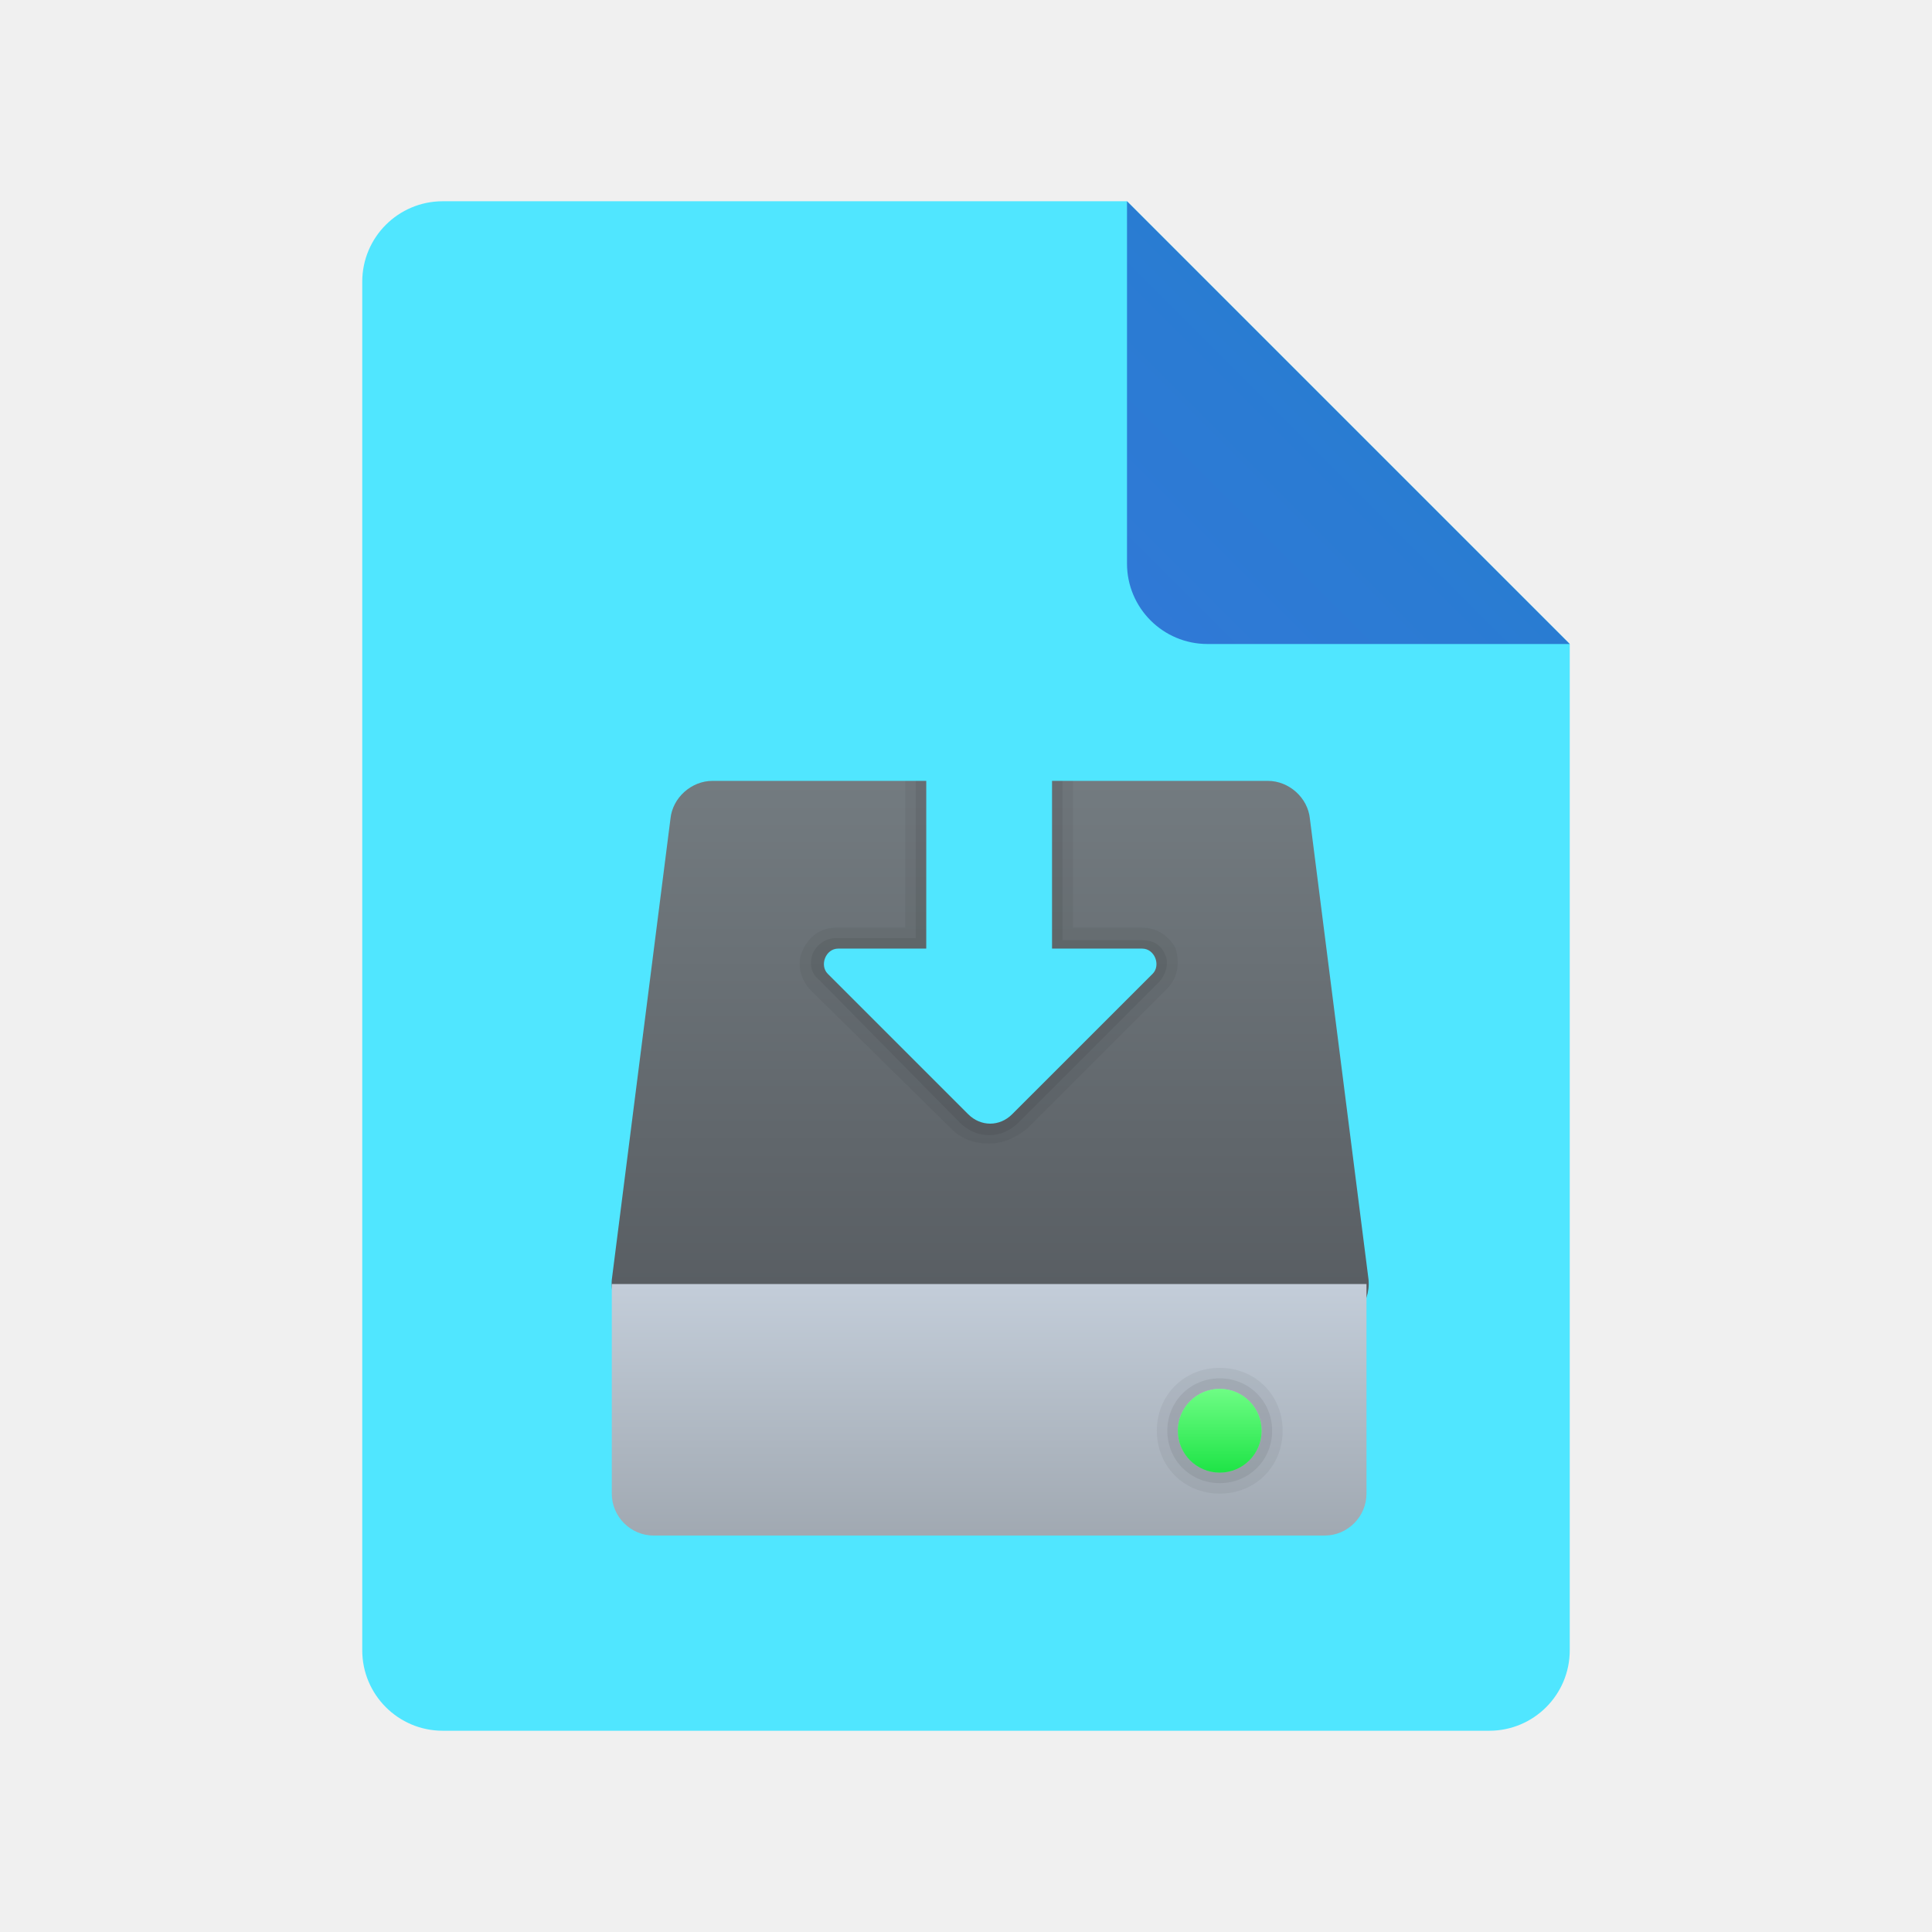
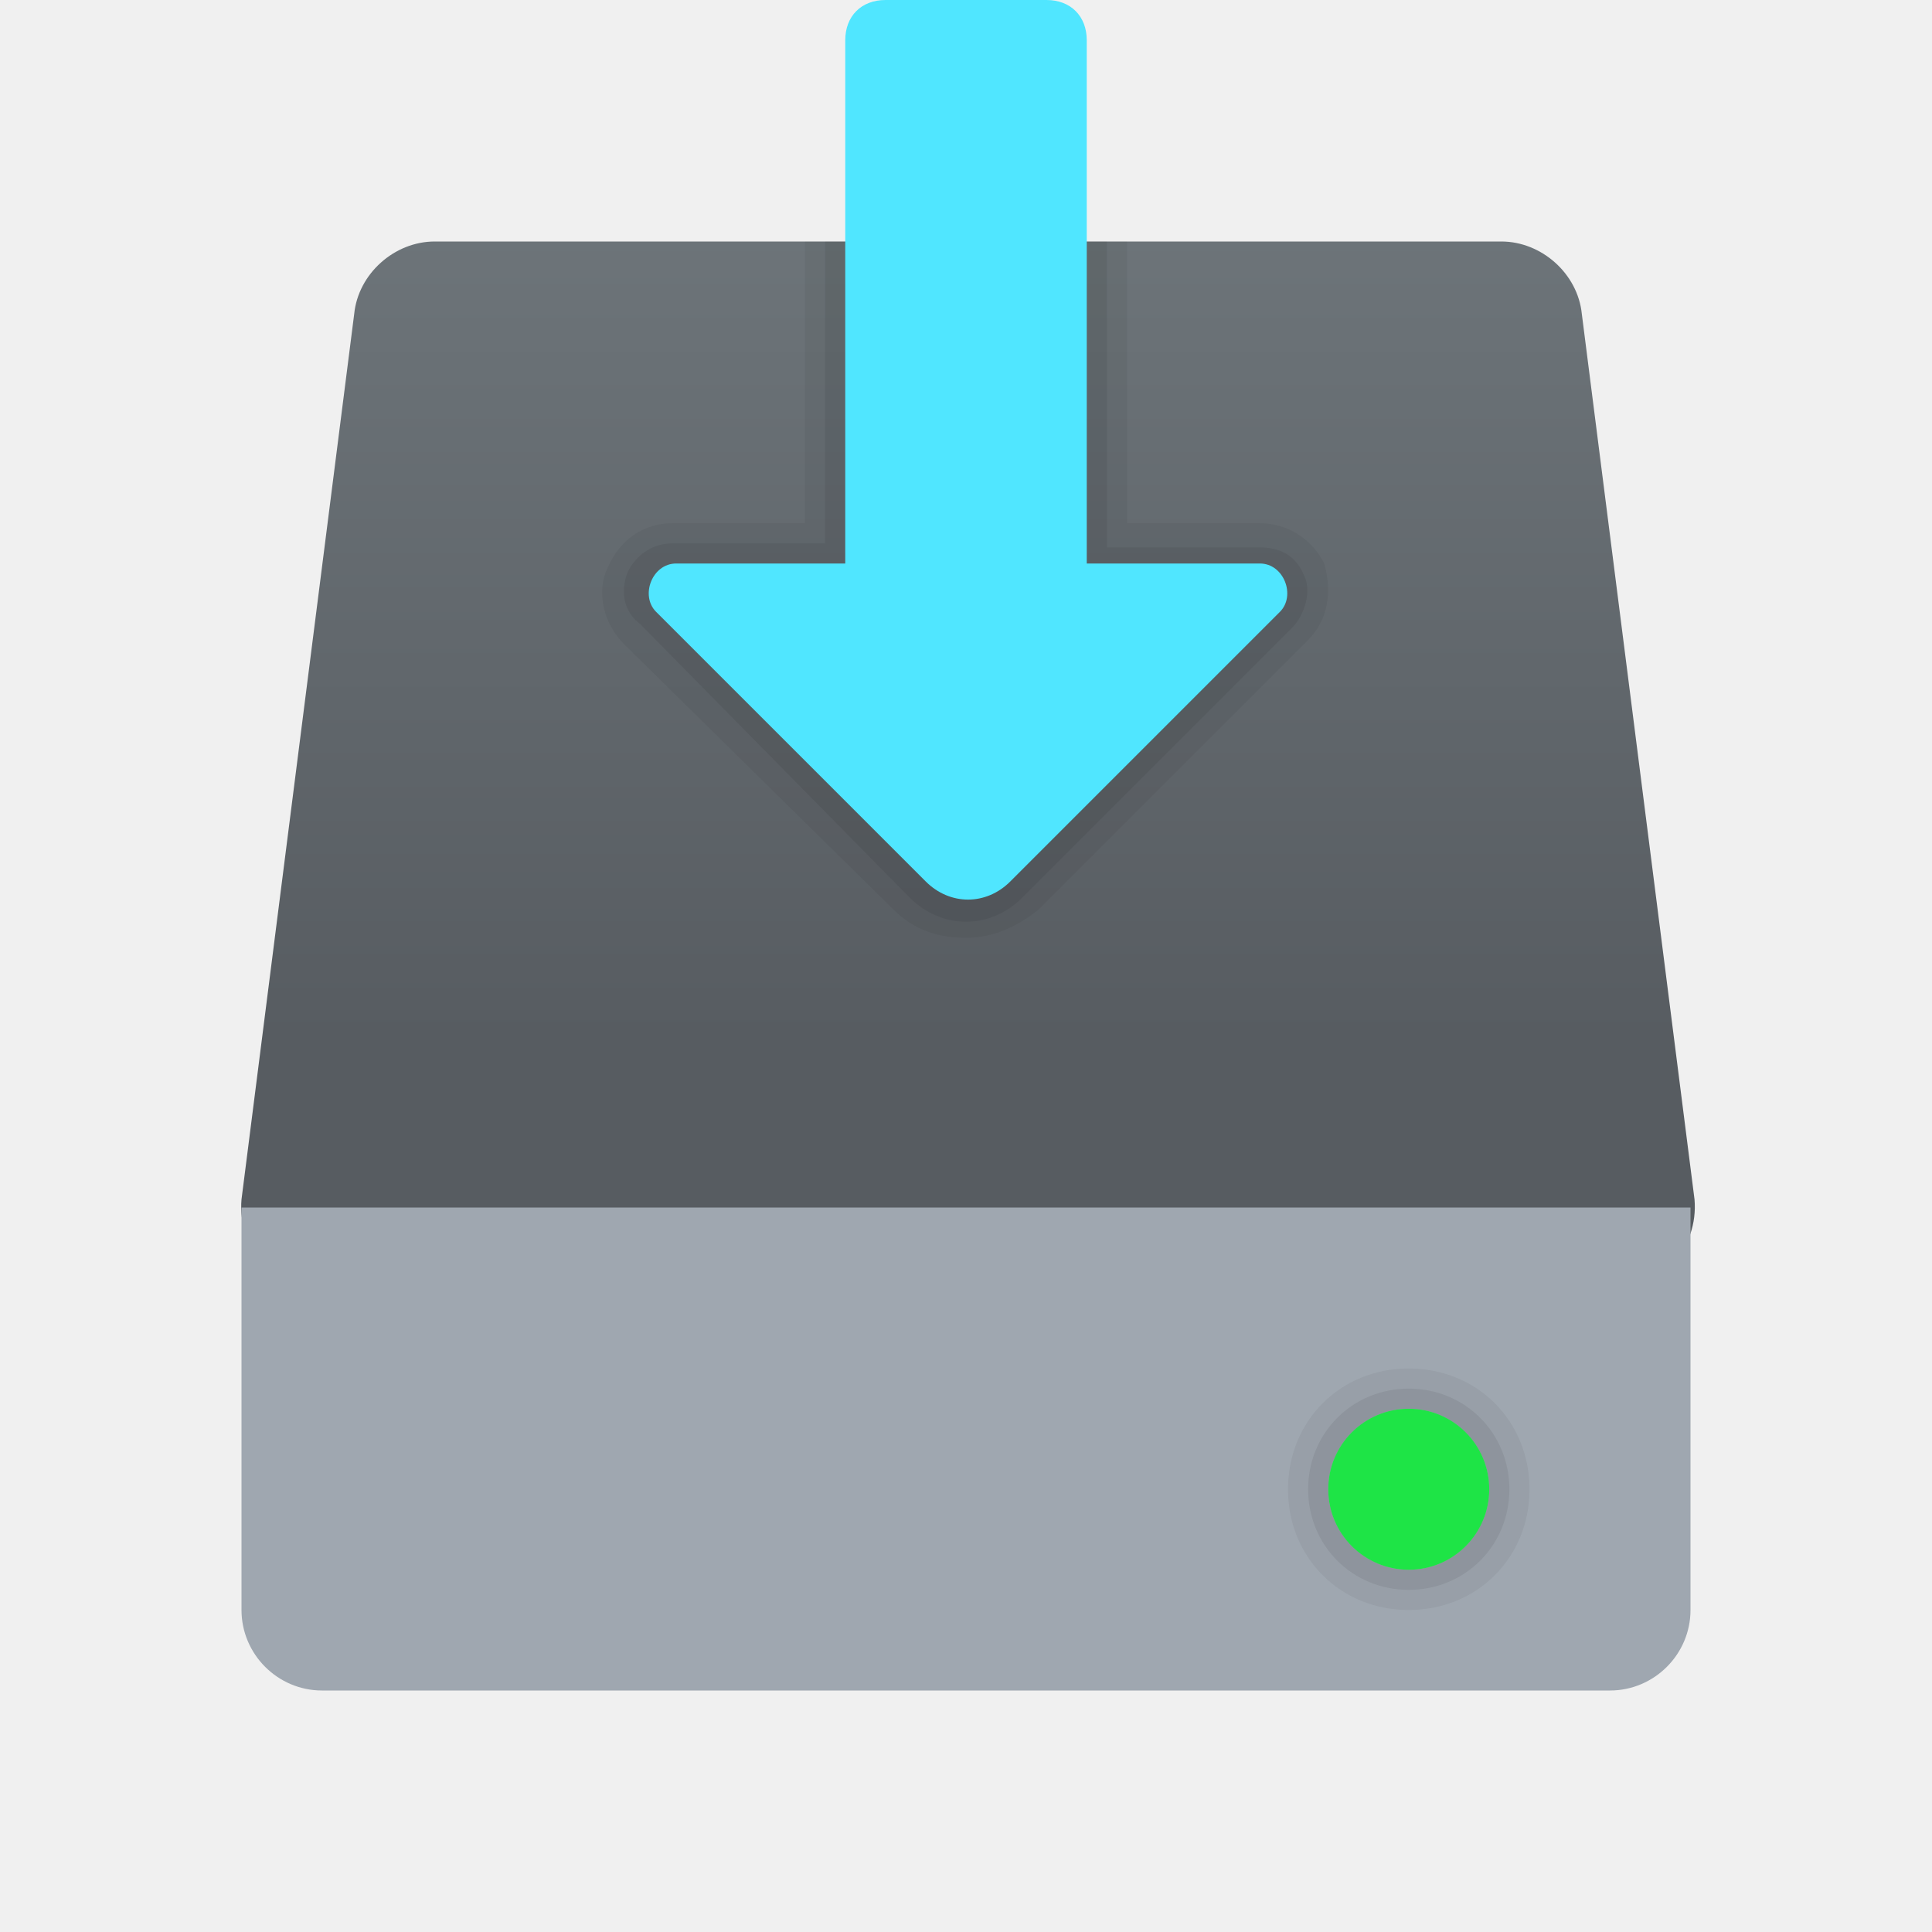
<svg xmlns="http://www.w3.org/2000/svg" xmlns:xlink="http://www.w3.org/1999/xlink" width="48px" height="48px" viewBox="0 0 48 48" version="1.1">
  <defs>
-     <linearGradient x1="0.048" y1="0.952" x2="0.509" y2="0.491" id="gradient_1">
-       <stop offset="0" stop-color="#3079D6" />
-       <stop offset="1" stop-color="#297CD2" />
+     <linearGradient gradientUnits="userSpaceOnUse" x1="18.008" y1="0" x2="18.008" y2="25.799" id="gradient_1">
+       <stop offset="0%" stop-color="#737B80" />
+       <stop offset="100%" stop-color="#575C61" />
    </linearGradient>
-     <linearGradient x1="0.499" y1="0" x2="0.499" y2="0.992" id="gradient_2">
-       <stop offset="0" stop-color="#737B80" />
-       <stop offset="1" stop-color="#575C61" />
+     <linearGradient gradientUnits="userSpaceOnUse" x1="18" y1="0.083" x2="18" y2="12.5" id="gradient_2">
+       <stop offset="0%" stop-color="#C3CDD9" />
+       <stop offset="100%" stop-color="#9FA7B0" />
    </linearGradient>
-     <linearGradient x1="0.5" y1="0.007" x2="0.5" y2="1.042" id="gradient_3">
-       <stop offset="0" stop-color="#C3CDD9" />
-       <stop offset="1" stop-color="#9FA7B0" />
-     </linearGradient>
-     <linearGradient x1="0.5" y1="-0.083" x2="0.5" y2="1.002" id="gradient_4">
-       <stop offset="0" stop-color="#75FF8A" />
-       <stop offset="1" stop-color="#1EE446" />
+     <linearGradient gradientUnits="userSpaceOnUse" x1="2" y1="-0.333" x2="2" y2="4.007" id="gradient_3">
+       <stop offset="0%" stop-color="#75FF8A" />
+       <stop offset="100%" stop-color="#1EE446" />
    </linearGradient>
    <path d="M0 0L48 0L48 48L0 48L0 0Z" id="path_1" />
-     <path d="M0 0L25 0L25 25L0 25L0 0Z" id="path_2" />
    <clipPath id="mask_1">
      <use xlink:href="#path_1" />
    </clipPath>
-     <clipPath id="mask_2">
-       <use xlink:href="#path_2" />
-     </clipPath>
  </defs>
-   <g id="icons8_file">
-     <path d="M0 0L48 0L48 48L0 48L0 0Z" id="Background" fill="none" fill-rule="evenodd" stroke="none" />
-     <g clip-path="url(#mask_1)">
-       <path d="M30 11L30 36C30 37.105 29.105 38 28 38L2 38C0.895 38 0 37.105 0 36L0 2C0 0.895 0.895 0 2 0L19 0L30 11L30 11Z" transform="translate(9 5)" id="Shape" fill="#50E6FF" fill-rule="evenodd" stroke="none" />
-       <path d="M0 0L0 9C0 10.105 0.895 11 2 11L11 11L0 0L0 0Z" transform="translate(28 5)" id="Shape" fill="url(#gradient_1)" fill-rule="evenodd" stroke="none" />
-     </g>
-   </g>
-   <g id="icons8_software_installer" transform="translate(12.0748 16.27579)">
-     <path d="M0 0L25 0L25 25L0 25L0 0Z" id="Background" fill="none" fill-rule="evenodd" stroke="none" />
-     <g clip-path="url(#mask_2)">
-       <path d="M2.504 0L16.306 0C16.827 0 17.296 0.417 17.348 0.938L18.806 12.396C18.858 13.021 18.389 13.542 17.764 13.542L1.046 13.542C0.421 13.542 -0.048 13.021 0.004 12.396L1.462 0.938C1.514 0.417 1.983 0 2.504 0L2.504 0Z" transform="translate(3.121033 3.125)" id="Shape" fill="url(#gradient_2)" fill-rule="evenodd" stroke="none" />
-       <path d="M18.75 0L0 0L0 5.208C0 5.781 0.469 6.25 1.042 6.25L17.708 6.25C18.281 6.25 18.75 5.781 18.75 5.208L18.75 0L18.75 0Z" transform="translate(3.125 15.625)" id="Shape" fill="url(#gradient_3)" fill-rule="evenodd" stroke="none" />
-       <path d="M1.563 0.521C2.135 0.521 2.604 0.99 2.604 1.563C2.604 2.135 2.135 2.604 1.563 2.604C0.99 2.604 0.521 2.135 0.521 1.563C0.521 0.99 0.99 0.521 1.563 0.521M1.562 0C0.677 0 0 0.677 0 1.562C0 2.448 0.677 3.125 1.562 3.125C2.448 3.125 3.125 2.448 3.125 1.562C3.125 0.677 2.448 0 1.562 0L1.562 0L1.562 0Z" transform="translate(16.66666 17.70834)" id="Shape" fill="#000000" fill-opacity="0.05" fill-rule="evenodd" stroke="none" />
-       <path d="M1.302 0.26C1.875 0.26 2.344 0.729 2.344 1.302C2.344 1.875 1.875 2.344 1.302 2.344C0.729 2.344 0.26 1.875 0.26 1.302C0.26 0.729 0.729 0.26 1.302 0.26M1.302 0C0.573 0 0 0.573 0 1.302C0 2.031 0.573 2.604 1.302 2.604C2.031 2.604 2.604 2.031 2.604 1.302C2.604 0.573 2.031 0 1.302 0L1.302 0L1.302 0Z" transform="translate(16.92709 17.96875)" id="Shape" fill="#000000" fill-opacity="0.07" fill-rule="evenodd" stroke="none" />
-       <path d="M0 1.042C0 0.466 0.466 0 1.042 0C1.617 0 2.083 0.466 2.083 1.042C2.083 1.617 1.617 2.083 1.042 2.083C0.466 2.083 0 1.617 0 1.042Z" transform="translate(17.1875 18.22916)" id="Circle" fill="url(#gradient_4)" fill-rule="evenodd" stroke="none" />
-       <path d="M3.771 8.646C4.032 8.906 4.344 9.01 4.709 9.01C5.073 9.01 5.386 8.854 5.646 8.646L9.136 5.156C9.396 4.896 9.448 4.531 9.344 4.167C9.188 3.854 8.876 3.646 8.511 3.646L6.792 3.646L6.792 0L2.626 0L2.626 3.646L0.907 3.646C0.542 3.646 0.23 3.854 0.073 4.219C-0.083 4.531 0.021 4.948 0.282 5.208L3.771 8.646L3.771 8.646Z" transform="translate(7.791168 3.125)" id="Shape" fill="#000000" fill-opacity="0.05" fill-rule="evenodd" stroke="none" />
-       <path d="M3.698 8.49C3.906 8.698 4.167 8.802 4.427 8.802C4.688 8.802 4.948 8.698 5.156 8.49L8.646 5C8.802 4.844 8.906 4.531 8.802 4.323C8.698 4.062 8.49 3.958 8.229 3.958L6.25 3.958L6.25 0L2.604 0L2.604 3.906L0.625 3.906C0.365 3.906 0.156 4.062 0.052 4.271C-0.052 4.531 0 4.792 0.208 4.948L3.698 8.49L3.698 8.49Z" transform="translate(8.072907 3.125)" id="Shape" fill="#000000" fill-opacity="0.07" fill-rule="evenodd" stroke="none" />
-       <path d="M8.168 7.917L4.678 11.406C4.366 11.719 3.897 11.719 3.584 11.406L0.095 7.917C-0.113 7.708 0.043 7.292 0.355 7.292L2.543 7.292L2.543 0.521C2.543 0.208 2.751 0 3.064 0L5.147 0C5.459 0 5.668 0.208 5.668 0.521L5.668 7.292L7.907 7.292C8.22 7.292 8.376 7.708 8.168 7.917L8.168 7.917Z" transform="translate(8.394714 0)" id="Shape" fill="#50E6FF" fill-rule="evenodd" stroke="none" />
-     </g>
+   <g id="Software-Installer-Icon">
+     <path d="M0 0L48 0L48 48L0 48L0 0Z" id="Background" fill="#FFFFFF" fill-opacity="0" fill-rule="evenodd" stroke="none" />
+     <path d="M10.8 6L37.3 6C38.3 6 39.2 6.8 39.3 7.8L42.1 29.8C42.2 31 41.3 32 40.1 32L8 32C6.8 32 5.9 31 6 29.8L8.8 7.8C8.9 6.8 9.8 6 10.8 6L10.8 6Z" id="Shape" fill="url(#gradient_1)" stroke="none" />
+     <path d="M42 30L6 30L6 40C6 41.1 6.9 42 8 42L40 42C41.1 42 42 41.1 42 40L42 30L42 30Z" id="Shape" fill="url(#gradient_2)" stroke="none" />
+     <path d="M35 35C36.1 35 37 35.9 37 37C37 38.1 36.1 39 35 39C33.9 39 33 38.1 33 37C33 35.9 33.9 35 35 35M35 34C33.3 34 32 35.3 32 37C32 38.7 33.3 40 35 40C36.7 40 38 38.7 38 37C38 35.3 36.7 34 35 34L35 34L35 34Z" id="Shape" fill="#000000" fill-opacity="0.05" fill-rule="evenodd" stroke="none" />
+     <path d="M35 35C36.1 35 37 35.9 37 37C37 38.1 36.1 39 35 39C33.9 39 33 38.1 33 37C33 35.9 33.9 35 35 35M35 34.5C33.6 34.5 32.5 35.6 32.5 37C32.5 38.4 33.6 39.5 35 39.5C36.4 39.5 37.5 38.4 37.5 37C37.5 35.6 36.4 34.5 35 34.5L35 34.5L35 34.5Z" id="Shape" fill="#000000" fill-opacity="0.07" fill-rule="evenodd" stroke="none" />
+     <path d="M33 37C33 35.895 33.895 35 35 35C36.105 35 37 35.895 37 37C37 38.105 36.105 39 35 39C33.895 39 33 38.105 33 37Z" id="Circle" fill="url(#gradient_3)" fill-rule="evenodd" stroke="none" />
+     <path d="M22.2 22.6C22.7 23.1 23.3 23.3 24 23.3C24.7 23.3 25.3 23 25.8 22.6L32.5 15.9C33 15.4 33.1 14.7 32.9 14C32.6 13.4 32 13 31.3 13L28 13L28 6L20 6L20 13L16.7 13C16 13 15.4 13.4 15.1 14.1C14.8 14.7 15 15.5 15.5 16L22.2 22.6L22.2 22.6Z" id="Shape" fill="#000000" fill-opacity="0.05" stroke="none" />
+     <path d="M22.6 22.3C23 22.7 23.5 22.9 24 22.9C24.5 22.9 25 22.7 25.4 22.3L32.1 15.6C32.4 15.3 32.6 14.7 32.4 14.3C32.2 13.8 31.8 13.6 31.3 13.6L27.5 13.6L27.5 6L20.5 6L20.5 13.5L16.7 13.5C16.2 13.5 15.8 13.8 15.6 14.2C15.4 14.7 15.5 15.2 15.9 15.5L22.6 22.3L22.6 22.3Z" id="Shape" fill="#000000" fill-opacity="0.07" stroke="none" />
+     <path d="M31.8 15.2L25.1 21.9C24.5 22.5 23.6 22.5 23 21.9L16.3 15.2C15.9 14.8 16.2 14 16.8 14L21 14L21 1C21 0.4 21.4 0 22 0L26 0C26.6 0 27 0.4 27 1L27 14L31.3 14C31.9 14 32.2 14.8 31.8 15.2L31.8 15.2Z" id="Shape" fill="#50E6FF" stroke="none" />
  </g>
</svg>
